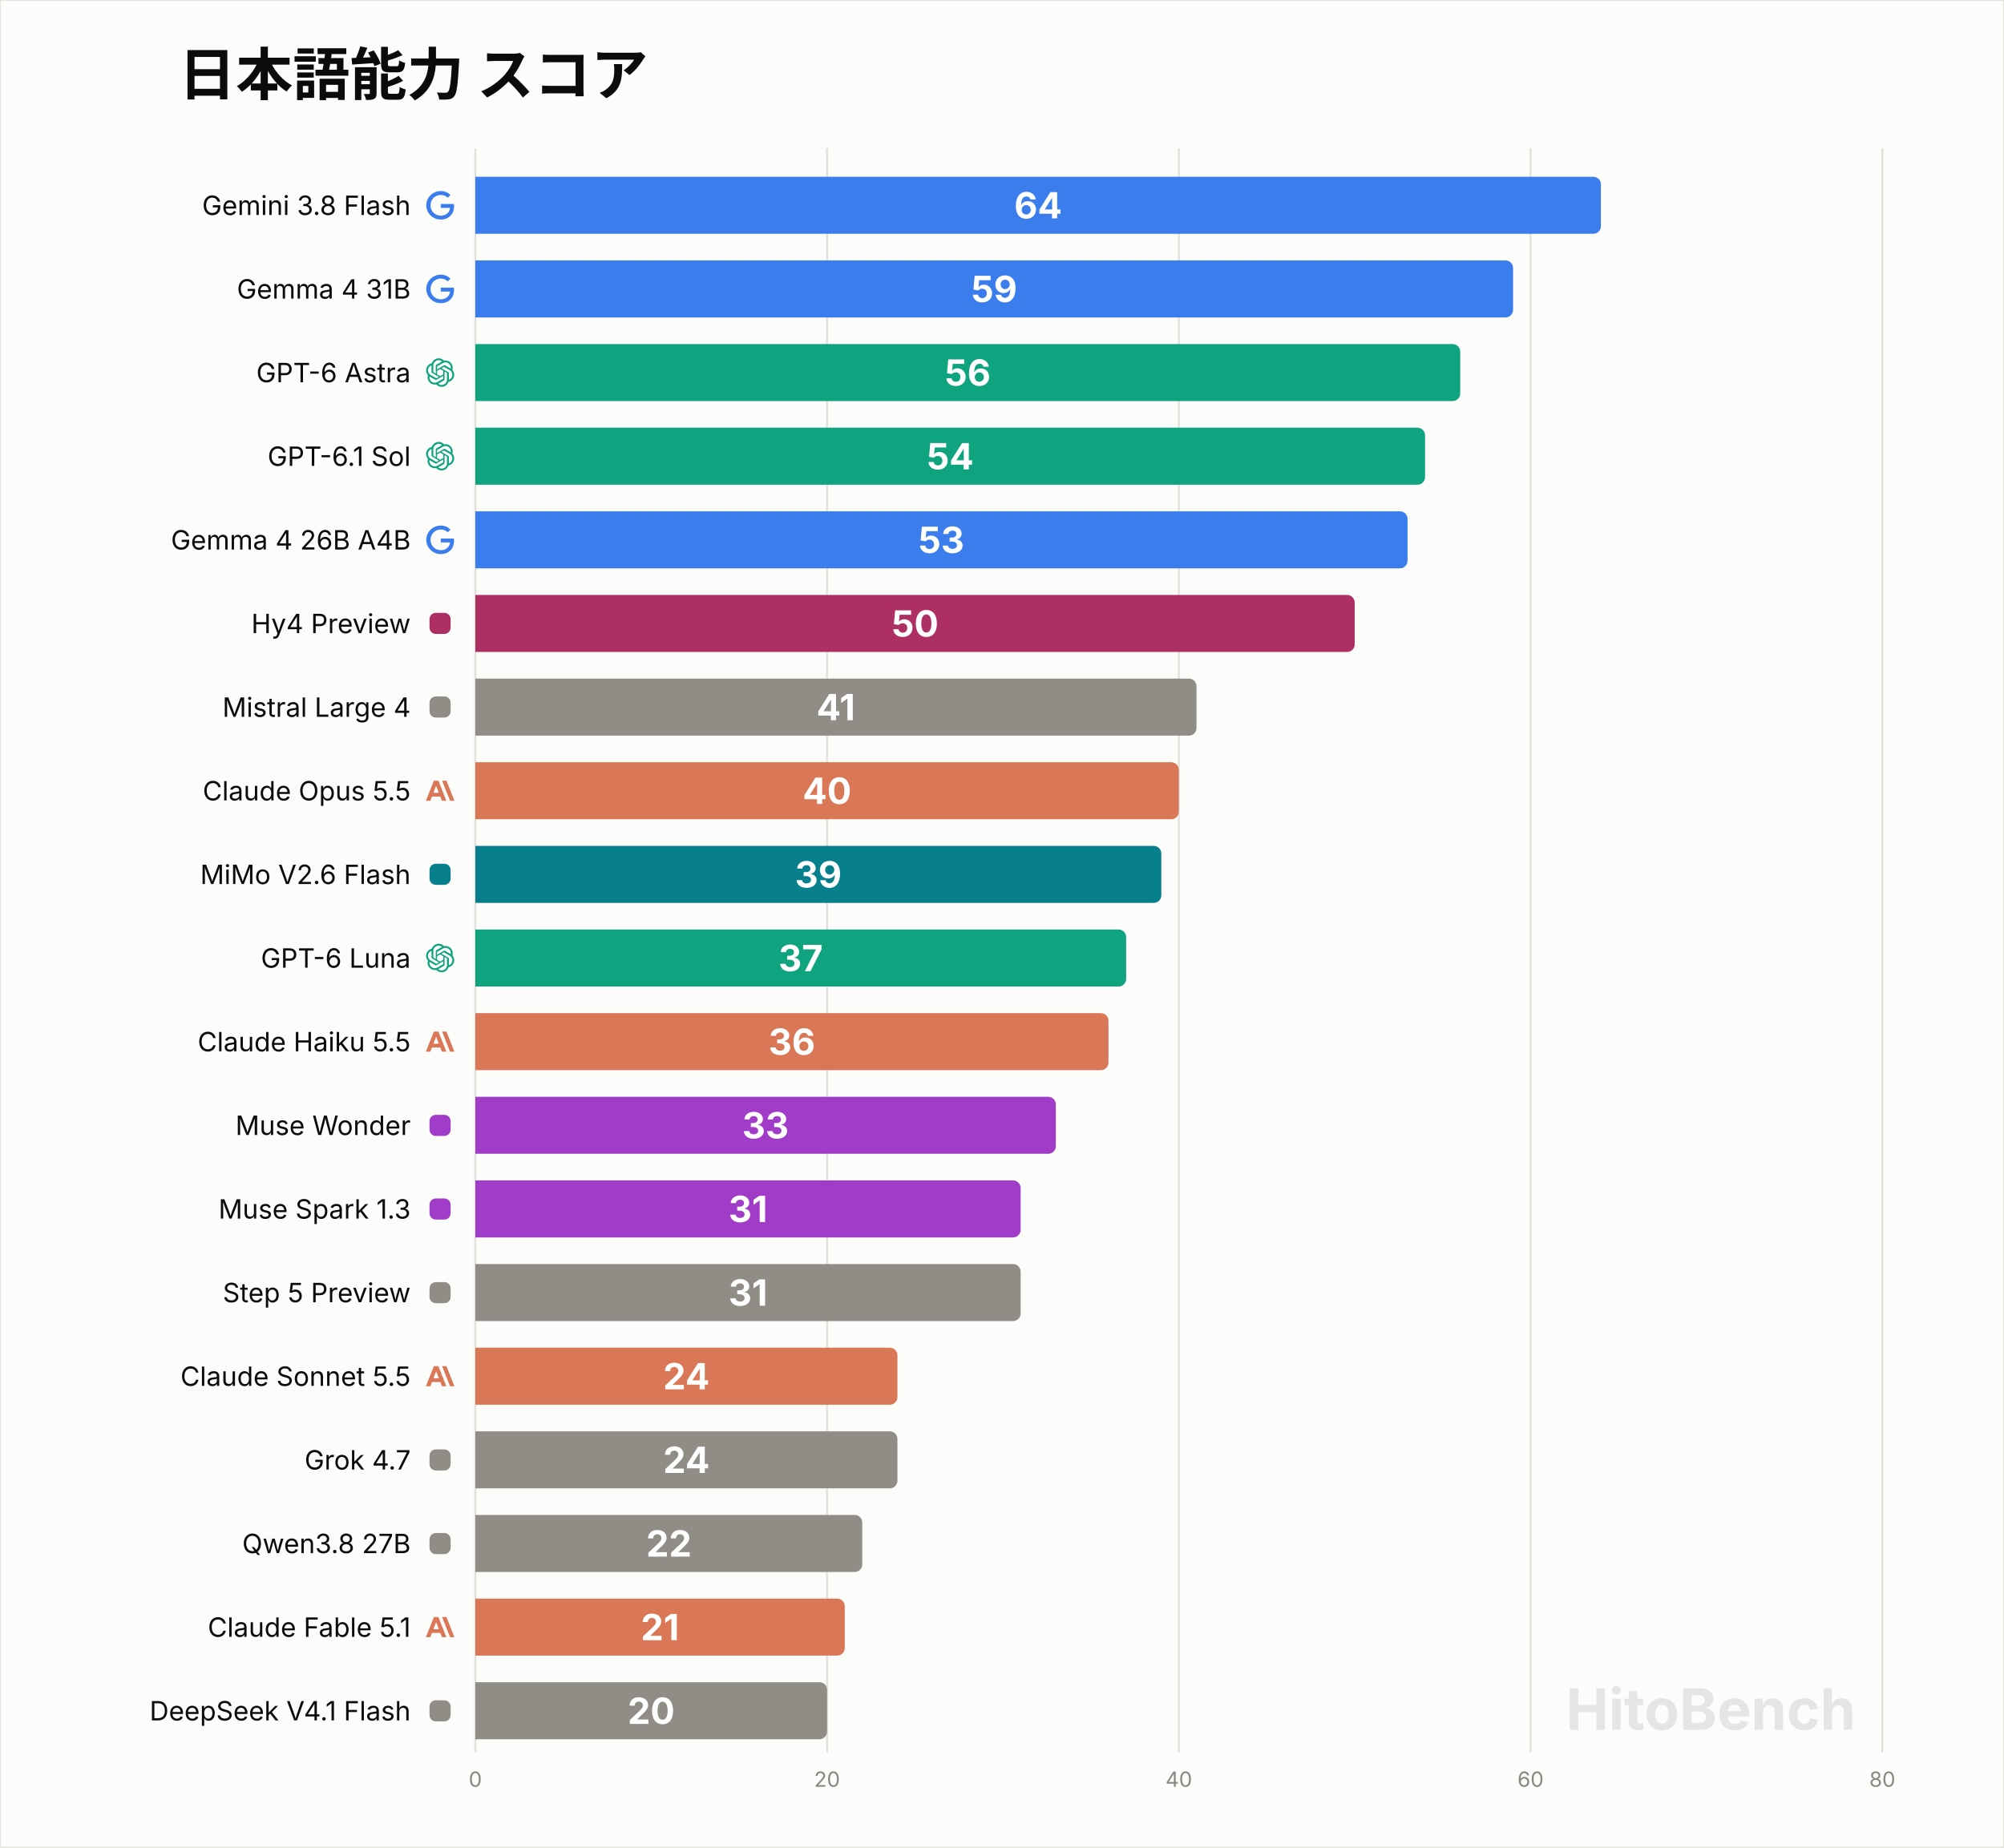
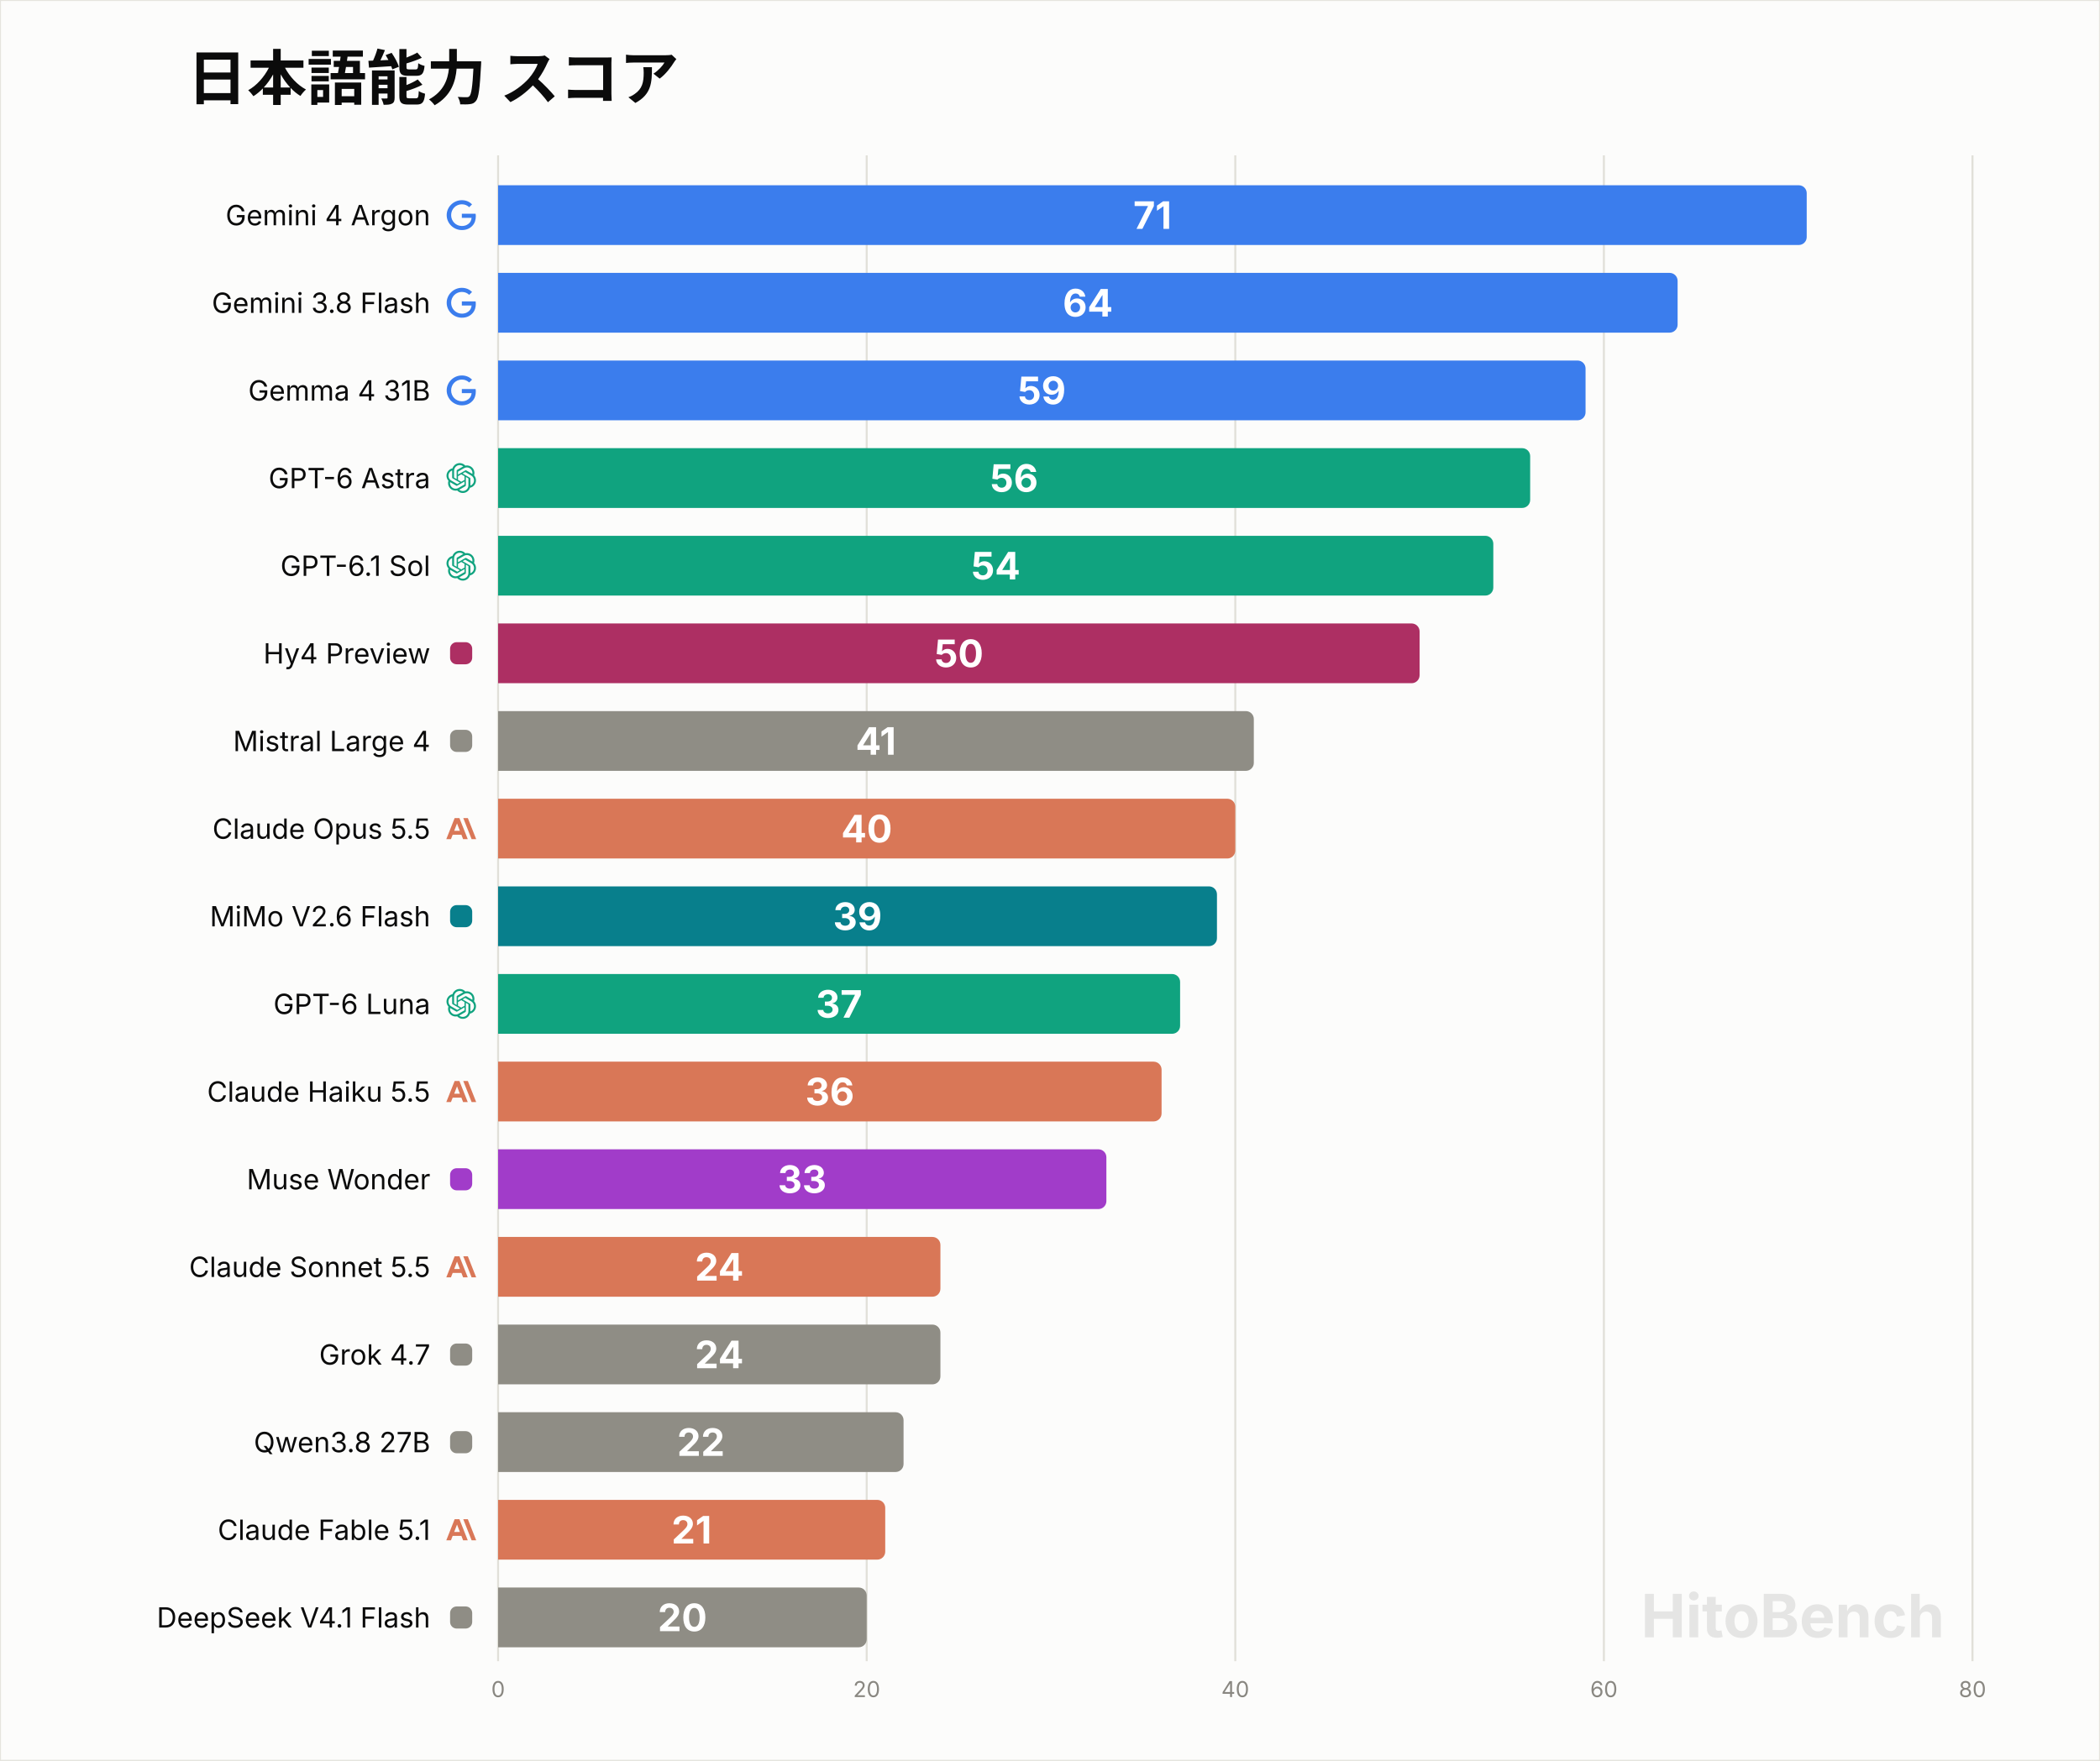
- <svg xmlns="http://www.w3.org/2000/svg" viewBox="0 0 1054 972" width="1054" height="972" font-family="system-ui, -apple-system, 'Segoe UI', 'Hiragino Kaku Gothic ProN', 'Noto Sans JP', sans-serif" role="img">
-   <rect x="0" y="0" width="1054" height="972" fill="#fcfcfb" stroke="#e5e4de" />
+ <svg xmlns="http://www.w3.org/2000/svg" viewBox="0 0 1054 884" width="1054" height="884" font-family="system-ui, -apple-system, 'Segoe UI', 'Hiragino Kaku Gothic ProN', 'Noto Sans JP', sans-serif" role="img">
+   <rect x="0" y="0" width="1054" height="884" fill="#fcfcfb" stroke="#e5e4de" />
  <text fill="#0b0b0b" font-size="30" font-weight="700" x="94" y="50">日本語能力 スコア</text>
  <g transform="translate(18 58)">
-     <line stroke="#e1e0d9" stroke-width="1" x1="232.0" y1="20" x2="232.0" y2="864" />
-     <line stroke="#e1e0d9" stroke-width="1" x1="417.0" y1="20" x2="417.0" y2="864" />
-     <line stroke="#e1e0d9" stroke-width="1" x1="602.0" y1="20" x2="602.0" y2="864" />
-     <line stroke="#e1e0d9" stroke-width="1" x1="787.0" y1="20" x2="787.0" y2="864" />
-     <line stroke="#e1e0d9" stroke-width="1" x1="972.0" y1="20" x2="972.0" y2="864" />
-     <text fill="#898781" font-size="11" x="232.0" y="882" text-anchor="middle">0</text>
-     <text fill="#898781" font-size="11" x="417.0" y="882" text-anchor="middle">20</text>
-     <text fill="#898781" font-size="11" x="602.0" y="882" text-anchor="middle">40</text>
-     <text fill="#898781" font-size="11" x="787.0" y="882" text-anchor="middle">60</text>
-     <text fill="#898781" font-size="11" x="972.0" y="882" text-anchor="middle">80</text>
-     <text fill="#0b0b0b" fill-opacity="0.09" font-size="30" font-weight="700" x="958.0" y="852.0" text-anchor="end">HitoBench</text>
+     <line stroke="#e1e0d9" stroke-width="1" x1="232.0" y1="20" x2="232.0" y2="776" />
+     <line stroke="#e1e0d9" stroke-width="1" x1="417.0" y1="20" x2="417.0" y2="776" />
+     <line stroke="#e1e0d9" stroke-width="1" x1="602.0" y1="20" x2="602.0" y2="776" />
+     <line stroke="#e1e0d9" stroke-width="1" x1="787.0" y1="20" x2="787.0" y2="776" />
+     <line stroke="#e1e0d9" stroke-width="1" x1="972.0" y1="20" x2="972.0" y2="776" />
+     <text fill="#898781" font-size="11" x="232.0" y="794" text-anchor="middle">0</text>
+     <text fill="#898781" font-size="11" x="417.0" y="794" text-anchor="middle">20</text>
+     <text fill="#898781" font-size="11" x="602.0" y="794" text-anchor="middle">40</text>
+     <text fill="#898781" font-size="11" x="787.0" y="794" text-anchor="middle">60</text>
+     <text fill="#898781" font-size="11" x="972.0" y="794" text-anchor="middle">80</text>
+     <text fill="#0b0b0b" fill-opacity="0.09" font-size="30" font-weight="700" x="958.0" y="764.0" text-anchor="end">HitoBench</text>
    <g>
      <path transform="translate(206.0 42.5) scale(0.625)" fill="#3b7ded" d="M12.48 10.92v3.28h7.84c-.24 1.84-.853 3.187-1.787 4.133-1.147 1.147-2.933 2.4-6.053 2.4-4.827 0-8.6-3.893-8.6-8.72s3.773-8.72 8.6-8.72c2.6 0 4.507 1.027 5.907 2.347l2.307-2.307C18.747 1.44 16.133 0 12.48 0 5.867 0 .307 5.387.307 12s5.56 12 12.173 12c3.573 0 6.267-1.173 8.373-3.36 2.16-2.16 2.84-5.213 2.84-7.667 0-.76-.053-1.467-.173-2.053H12.48z" />
-       <text fill="#0b0b0b" font-size="14" x="198" y="50" text-anchor="end" dominant-baseline="central">Gemini 3.8 Flash</text>
-       <path fill="#3b7ded" d="M232.0 35.0 H820.0 a4 4 0 0 1 4 4 V61.0 a4 4 0 0 1 -4 4 H232.0 Z" />
-       <text fill="#ffffff" font-size="19" font-weight="700" x="528.0" y="50" text-anchor="middle" dominant-baseline="central">64</text>
+       <text fill="#0b0b0b" font-size="14" x="198" y="50" text-anchor="end" dominant-baseline="central">Gemini 4 Argon</text>
+       <path fill="#3b7ded" d="M232.0 35.0 H884.8 a4 4 0 0 1 4 4 V61.0 a4 4 0 0 1 -4 4 H232.0 Z" />
+       <text fill="#ffffff" font-size="19" font-weight="700" x="560.4" y="50" text-anchor="middle" dominant-baseline="central">71</text>
    </g>
    <g>
      <path transform="translate(206.0 86.5) scale(0.625)" fill="#3b7ded" d="M12.48 10.92v3.28h7.84c-.24 1.84-.853 3.187-1.787 4.133-1.147 1.147-2.933 2.4-6.053 2.4-4.827 0-8.6-3.893-8.6-8.72s3.773-8.72 8.6-8.72c2.6 0 4.507 1.027 5.907 2.347l2.307-2.307C18.747 1.44 16.133 0 12.48 0 5.867 0 .307 5.387.307 12s5.56 12 12.173 12c3.573 0 6.267-1.173 8.373-3.36 2.16-2.16 2.84-5.213 2.84-7.667 0-.76-.053-1.467-.173-2.053H12.48z" />
-       <text fill="#0b0b0b" font-size="14" x="198" y="94" text-anchor="end" dominant-baseline="central">Gemma 4 31B</text>
-       <path fill="#3b7ded" d="M232.0 79.0 H773.8 a4 4 0 0 1 4 4 V105.0 a4 4 0 0 1 -4 4 H232.0 Z" />
-       <text fill="#ffffff" font-size="19" font-weight="700" x="504.9" y="94" text-anchor="middle" dominant-baseline="central">59</text>
+       <text fill="#0b0b0b" font-size="14" x="198" y="94" text-anchor="end" dominant-baseline="central">Gemini 3.8 Flash</text>
+       <path fill="#3b7ded" d="M232.0 79.0 H820.0 a4 4 0 0 1 4 4 V105.0 a4 4 0 0 1 -4 4 H232.0 Z" />
+       <text fill="#ffffff" font-size="19" font-weight="700" x="528.0" y="94" text-anchor="middle" dominant-baseline="central">64</text>
    </g>
    <g>
-       <path transform="translate(206.0 130.5) scale(0.625)" fill="#10a37f" d="M22.282 9.821a5.985 5.985 0 0 0-.516-4.911 6.046 6.046 0 0 0-6.51-2.9A6.065 6.065 0 0 0 4.981 4.182a5.985 5.985 0 0 0-3.998 2.9 6.046 6.046 0 0 0 .743 7.097 5.98 5.98 0 0 0 .511 4.911 6.051 6.051 0 0 0 6.515 2.9A5.985 5.985 0 0 0 13.26 24a6.056 6.056 0 0 0 5.772-4.206 5.989 5.989 0 0 0 3.998-2.9 6.056 6.056 0 0 0-.748-7.073zm-9.022 12.608a4.476 4.476 0 0 1-2.876-1.041l.142-.08 4.778-2.758a.795.795 0 0 0 .393-.681v-6.737l2.02 1.169a.071.071 0 0 1 .038.052v5.583a4.504 4.504 0 0 1-4.495 4.494zm-9.661-4.125a4.471 4.471 0 0 1-.535-3.014l.142.085 4.783 2.758a.771.771 0 0 0 .781 0l5.843-3.369v2.332a.08.08 0 0 1-.033.061L9.74 19.95a4.499 4.499 0 0 1-6.141-1.646zM2.341 7.896a4.485 4.485 0 0 1 2.365-1.973V11.6a.766.766 0 0 0 .388.676l5.814 3.354-2.02 1.169a.076.076 0 0 1-.071 0l-4.83-2.787A4.504 4.504 0 0 1 2.341 7.872zm16.596 3.856L13.104 8.364 15.119 7.2a.076.076 0 0 1 .071 0l4.83 2.791a4.494 4.494 0 0 1-.676 8.104v-5.677a.79.79 0 0 0-.407-.667zm2.011-3.023l-.142-.085-4.774-2.782a.776.776 0 0 0-.785 0L9.409 9.23V6.897a.066.066 0 0 1 .028-.061l4.83-2.787a4.499 4.499 0 0 1 6.68 4.66zM8.306 12.863l-2.02-1.164a.08.08 0 0 1-.038-.057V6.074a4.499 4.499 0 0 1 7.376-3.454l-.142.081L8.704 5.459a.795.795 0 0 0-.393.681zm1.098-2.365l2.602-1.5 2.607 1.5v2.999l-2.597 1.5-2.607-1.5Z" />
-       <text fill="#0b0b0b" font-size="14" x="198" y="138" text-anchor="end" dominant-baseline="central">GPT-6 Astra</text>
-       <path fill="#10a37f" d="M232.0 123.0 H746.0 a4 4 0 0 1 4 4 V149.0 a4 4 0 0 1 -4 4 H232.0 Z" />
-       <text fill="#ffffff" font-size="19" font-weight="700" x="491.0" y="138" text-anchor="middle" dominant-baseline="central">56</text>
+       <path transform="translate(206.0 130.5) scale(0.625)" fill="#3b7ded" d="M12.48 10.92v3.28h7.84c-.24 1.84-.853 3.187-1.787 4.133-1.147 1.147-2.933 2.4-6.053 2.4-4.827 0-8.6-3.893-8.6-8.72s3.773-8.72 8.6-8.72c2.6 0 4.507 1.027 5.907 2.347l2.307-2.307C18.747 1.44 16.133 0 12.48 0 5.867 0 .307 5.387.307 12s5.56 12 12.173 12c3.573 0 6.267-1.173 8.373-3.36 2.16-2.16 2.84-5.213 2.84-7.667 0-.76-.053-1.467-.173-2.053H12.48z" />
+       <text fill="#0b0b0b" font-size="14" x="198" y="138" text-anchor="end" dominant-baseline="central">Gemma 4 31B</text>
+       <path fill="#3b7ded" d="M232.0 123.0 H773.8 a4 4 0 0 1 4 4 V149.0 a4 4 0 0 1 -4 4 H232.0 Z" />
+       <text fill="#ffffff" font-size="19" font-weight="700" x="504.9" y="138" text-anchor="middle" dominant-baseline="central">59</text>
    </g>
    <g>
      <path transform="translate(206.0 174.5) scale(0.625)" fill="#10a37f" d="M22.282 9.821a5.985 5.985 0 0 0-.516-4.911 6.046 6.046 0 0 0-6.51-2.9A6.065 6.065 0 0 0 4.981 4.182a5.985 5.985 0 0 0-3.998 2.9 6.046 6.046 0 0 0 .743 7.097 5.98 5.98 0 0 0 .511 4.911 6.051 6.051 0 0 0 6.515 2.9A5.985 5.985 0 0 0 13.26 24a6.056 6.056 0 0 0 5.772-4.206 5.989 5.989 0 0 0 3.998-2.9 6.056 6.056 0 0 0-.748-7.073zm-9.022 12.608a4.476 4.476 0 0 1-2.876-1.041l.142-.08 4.778-2.758a.795.795 0 0 0 .393-.681v-6.737l2.02 1.169a.071.071 0 0 1 .038.052v5.583a4.504 4.504 0 0 1-4.495 4.494zm-9.661-4.125a4.471 4.471 0 0 1-.535-3.014l.142.085 4.783 2.758a.771.771 0 0 0 .781 0l5.843-3.369v2.332a.08.08 0 0 1-.033.061L9.74 19.95a4.499 4.499 0 0 1-6.141-1.646zM2.341 7.896a4.485 4.485 0 0 1 2.365-1.973V11.6a.766.766 0 0 0 .388.676l5.814 3.354-2.02 1.169a.076.076 0 0 1-.071 0l-4.83-2.787A4.504 4.504 0 0 1 2.341 7.872zm16.596 3.856L13.104 8.364 15.119 7.2a.076.076 0 0 1 .071 0l4.83 2.791a4.494 4.494 0 0 1-.676 8.104v-5.677a.79.79 0 0 0-.407-.667zm2.011-3.023l-.142-.085-4.774-2.782a.776.776 0 0 0-.785 0L9.409 9.23V6.897a.066.066 0 0 1 .028-.061l4.83-2.787a4.499 4.499 0 0 1 6.68 4.66zM8.306 12.863l-2.02-1.164a.08.08 0 0 1-.038-.057V6.074a4.499 4.499 0 0 1 7.376-3.454l-.142.081L8.704 5.459a.795.795 0 0 0-.393.681zm1.098-2.365l2.602-1.5 2.607 1.5v2.999l-2.597 1.5-2.607-1.5Z" />
-       <text fill="#0b0b0b" font-size="14" x="198" y="182" text-anchor="end" dominant-baseline="central">GPT-6.1 Sol</text>
-       <path fill="#10a37f" d="M232.0 167.0 H727.5 a4 4 0 0 1 4 4 V193.0 a4 4 0 0 1 -4 4 H232.0 Z" />
-       <text fill="#ffffff" font-size="19" font-weight="700" x="481.8" y="182" text-anchor="middle" dominant-baseline="central">54</text>
+       <text fill="#0b0b0b" font-size="14" x="198" y="182" text-anchor="end" dominant-baseline="central">GPT-6 Astra</text>
+       <path fill="#10a37f" d="M232.0 167.0 H746.0 a4 4 0 0 1 4 4 V193.0 a4 4 0 0 1 -4 4 H232.0 Z" />
+       <text fill="#ffffff" font-size="19" font-weight="700" x="491.0" y="182" text-anchor="middle" dominant-baseline="central">56</text>
    </g>
    <g>
-       <path transform="translate(206.0 218.5) scale(0.625)" fill="#3b7ded" d="M12.48 10.92v3.28h7.84c-.24 1.84-.853 3.187-1.787 4.133-1.147 1.147-2.933 2.4-6.053 2.4-4.827 0-8.6-3.893-8.6-8.72s3.773-8.72 8.6-8.72c2.6 0 4.507 1.027 5.907 2.347l2.307-2.307C18.747 1.44 16.133 0 12.48 0 5.867 0 .307 5.387.307 12s5.56 12 12.173 12c3.573 0 6.267-1.173 8.373-3.36 2.16-2.16 2.84-5.213 2.84-7.667 0-.76-.053-1.467-.173-2.053H12.48z" />
-       <text fill="#0b0b0b" font-size="14" x="198" y="226" text-anchor="end" dominant-baseline="central">Gemma 4 26B A4B</text>
-       <path fill="#3b7ded" d="M232.0 211.0 H718.3 a4 4 0 0 1 4 4 V237.0 a4 4 0 0 1 -4 4 H232.0 Z" />
-       <text fill="#ffffff" font-size="19" font-weight="700" x="477.1" y="226" text-anchor="middle" dominant-baseline="central">53</text>
+       <path transform="translate(206.0 218.5) scale(0.625)" fill="#10a37f" d="M22.282 9.821a5.985 5.985 0 0 0-.516-4.911 6.046 6.046 0 0 0-6.51-2.9A6.065 6.065 0 0 0 4.981 4.182a5.985 5.985 0 0 0-3.998 2.9 6.046 6.046 0 0 0 .743 7.097 5.98 5.98 0 0 0 .511 4.911 6.051 6.051 0 0 0 6.515 2.9A5.985 5.985 0 0 0 13.26 24a6.056 6.056 0 0 0 5.772-4.206 5.989 5.989 0 0 0 3.998-2.9 6.056 6.056 0 0 0-.748-7.073zm-9.022 12.608a4.476 4.476 0 0 1-2.876-1.041l.142-.08 4.778-2.758a.795.795 0 0 0 .393-.681v-6.737l2.02 1.169a.071.071 0 0 1 .038.052v5.583a4.504 4.504 0 0 1-4.495 4.494zm-9.661-4.125a4.471 4.471 0 0 1-.535-3.014l.142.085 4.783 2.758a.771.771 0 0 0 .781 0l5.843-3.369v2.332a.08.08 0 0 1-.033.061L9.74 19.95a4.499 4.499 0 0 1-6.141-1.646zM2.341 7.896a4.485 4.485 0 0 1 2.365-1.973V11.6a.766.766 0 0 0 .388.676l5.814 3.354-2.02 1.169a.076.076 0 0 1-.071 0l-4.83-2.787A4.504 4.504 0 0 1 2.341 7.872zm16.596 3.856L13.104 8.364 15.119 7.2a.076.076 0 0 1 .071 0l4.83 2.791a4.494 4.494 0 0 1-.676 8.104v-5.677a.79.79 0 0 0-.407-.667zm2.011-3.023l-.142-.085-4.774-2.782a.776.776 0 0 0-.785 0L9.409 9.23V6.897a.066.066 0 0 1 .028-.061l4.83-2.787a4.499 4.499 0 0 1 6.68 4.66zM8.306 12.863l-2.02-1.164a.08.08 0 0 1-.038-.057V6.074a4.499 4.499 0 0 1 7.376-3.454l-.142.081L8.704 5.459a.795.795 0 0 0-.393.681zm1.098-2.365l2.602-1.5 2.607 1.5v2.999l-2.597 1.5-2.607-1.5Z" />
+       <text fill="#0b0b0b" font-size="14" x="198" y="226" text-anchor="end" dominant-baseline="central">GPT-6.1 Sol</text>
+       <path fill="#10a37f" d="M232.0 211.0 H727.5 a4 4 0 0 1 4 4 V237.0 a4 4 0 0 1 -4 4 H232.0 Z" />
+       <text fill="#ffffff" font-size="19" font-weight="700" x="481.8" y="226" text-anchor="middle" dominant-baseline="central">54</text>
    </g>
    <g>
      <rect x="207.9" y="264.4" width="11.1" height="11.1" rx="3.3" fill="#ad2f63" />
      <text fill="#0b0b0b" font-size="14" x="198" y="270" text-anchor="end" dominant-baseline="central">Hy4 Preview</text>
      <path fill="#ad2f63" d="M232.0 255.0 H690.5 a4 4 0 0 1 4 4 V281.0 a4 4 0 0 1 -4 4 H232.0 Z" />
      <text fill="#ffffff" font-size="19" font-weight="700" x="463.3" y="270" text-anchor="middle" dominant-baseline="central">50</text>
    </g>
    <g>
      <rect x="207.9" y="308.4" width="11.1" height="11.1" rx="3.3" fill="#8f8d85" />
      <text fill="#0b0b0b" font-size="14" x="198" y="314" text-anchor="end" dominant-baseline="central">Mistral Large 4</text>
      <path fill="#8f8d85" d="M232.0 299.0 H607.3 a4 4 0 0 1 4 4 V325.0 a4 4 0 0 1 -4 4 H232.0 Z" />
      <text fill="#ffffff" font-size="19" font-weight="700" x="421.6" y="314" text-anchor="middle" dominant-baseline="central">41</text>
    </g>
    <g>
      <path transform="translate(206.0 350.5) scale(0.625)" fill="#d97757" d="M17.304 3.541h-3.672l6.696 16.918H24Zm-10.608 0L0 20.459h3.744l1.369-3.553h7.005l1.369 3.553h3.744L10.536 3.541Zm-.371 10.223 2.291-5.946 2.291 5.946Z" />
      <text fill="#0b0b0b" font-size="14" x="198" y="358" text-anchor="end" dominant-baseline="central">Claude Opus 5.5</text>
      <path fill="#d97757" d="M232.0 343.0 H598.0 a4 4 0 0 1 4 4 V369.0 a4 4 0 0 1 -4 4 H232.0 Z" />
      <text fill="#ffffff" font-size="19" font-weight="700" x="417.0" y="358" text-anchor="middle" dominant-baseline="central">40</text>
    </g>
    <g>
      <rect x="207.9" y="396.4" width="11.1" height="11.1" rx="3.3" fill="#087f8c" />
      <text fill="#0b0b0b" font-size="14" x="198" y="402" text-anchor="end" dominant-baseline="central">MiMo V2.6 Flash</text>
      <path fill="#087f8c" d="M232.0 387.0 H588.8 a4 4 0 0 1 4 4 V413.0 a4 4 0 0 1 -4 4 H232.0 Z" />
      <text fill="#ffffff" font-size="19" font-weight="700" x="412.4" y="402" text-anchor="middle" dominant-baseline="central">39</text>
    </g>
    <g>
      <path transform="translate(206.0 438.5) scale(0.625)" fill="#10a37f" d="M22.282 9.821a5.985 5.985 0 0 0-.516-4.911 6.046 6.046 0 0 0-6.51-2.9A6.065 6.065 0 0 0 4.981 4.182a5.985 5.985 0 0 0-3.998 2.9 6.046 6.046 0 0 0 .743 7.097 5.98 5.98 0 0 0 .511 4.911 6.051 6.051 0 0 0 6.515 2.9A5.985 5.985 0 0 0 13.26 24a6.056 6.056 0 0 0 5.772-4.206 5.989 5.989 0 0 0 3.998-2.9 6.056 6.056 0 0 0-.748-7.073zm-9.022 12.608a4.476 4.476 0 0 1-2.876-1.041l.142-.08 4.778-2.758a.795.795 0 0 0 .393-.681v-6.737l2.02 1.169a.071.071 0 0 1 .038.052v5.583a4.504 4.504 0 0 1-4.495 4.494zm-9.661-4.125a4.471 4.471 0 0 1-.535-3.014l.142.085 4.783 2.758a.771.771 0 0 0 .781 0l5.843-3.369v2.332a.08.08 0 0 1-.033.061L9.74 19.95a4.499 4.499 0 0 1-6.141-1.646zM2.341 7.896a4.485 4.485 0 0 1 2.365-1.973V11.6a.766.766 0 0 0 .388.676l5.814 3.354-2.02 1.169a.076.076 0 0 1-.071 0l-4.83-2.787A4.504 4.504 0 0 1 2.341 7.872zm16.596 3.856L13.104 8.364 15.119 7.2a.076.076 0 0 1 .071 0l4.83 2.791a4.494 4.494 0 0 1-.676 8.104v-5.677a.79.79 0 0 0-.407-.667zm2.011-3.023l-.142-.085-4.774-2.782a.776.776 0 0 0-.785 0L9.409 9.23V6.897a.066.066 0 0 1 .028-.061l4.83-2.787a4.499 4.499 0 0 1 6.68 4.66zM8.306 12.863l-2.02-1.164a.08.08 0 0 1-.038-.057V6.074a4.499 4.499 0 0 1 7.376-3.454l-.142.081L8.704 5.459a.795.795 0 0 0-.393.681zm1.098-2.365l2.602-1.5 2.607 1.5v2.999l-2.597 1.5-2.607-1.5Z" />
      <text fill="#0b0b0b" font-size="14" x="198" y="446" text-anchor="end" dominant-baseline="central">GPT-6 Luna</text>
      <path fill="#10a37f" d="M232.0 431.0 H570.3 a4 4 0 0 1 4 4 V457.0 a4 4 0 0 1 -4 4 H232.0 Z" />
      <text fill="#ffffff" font-size="19" font-weight="700" x="403.1" y="446" text-anchor="middle" dominant-baseline="central">37</text>
    </g>
    <g>
      <path transform="translate(206.0 482.5) scale(0.625)" fill="#d97757" d="M17.304 3.541h-3.672l6.696 16.918H24Zm-10.608 0L0 20.459h3.744l1.369-3.553h7.005l1.369 3.553h3.744L10.536 3.541Zm-.371 10.223 2.291-5.946 2.291 5.946Z" />
      <text fill="#0b0b0b" font-size="14" x="198" y="490" text-anchor="end" dominant-baseline="central">Claude Haiku 5.5</text>
      <path fill="#d97757" d="M232.0 475.0 H561.0 a4 4 0 0 1 4 4 V501.0 a4 4 0 0 1 -4 4 H232.0 Z" />
      <text fill="#ffffff" font-size="19" font-weight="700" x="398.5" y="490" text-anchor="middle" dominant-baseline="central">36</text>
    </g>
    <g>
      <rect x="207.9" y="528.5" width="11.1" height="11.1" rx="3.3" fill="#a13cc9" />
      <text fill="#0b0b0b" font-size="14" x="198" y="534" text-anchor="end" dominant-baseline="central">Muse Wonder</text>
      <path fill="#a13cc9" d="M232.0 519.0 H533.3 a4 4 0 0 1 4 4 V545.0 a4 4 0 0 1 -4 4 H232.0 Z" />
      <text fill="#ffffff" font-size="19" font-weight="700" x="384.6" y="534" text-anchor="middle" dominant-baseline="central">33</text>
    </g>
    <g>
-       <rect x="207.9" y="572.5" width="11.1" height="11.1" rx="3.3" fill="#a13cc9" />
-       <text fill="#0b0b0b" font-size="14" x="198" y="578" text-anchor="end" dominant-baseline="central">Muse Spark 1.3</text>
-       <path fill="#a13cc9" d="M232.0 563.0 H514.8 a4 4 0 0 1 4 4 V589.0 a4 4 0 0 1 -4 4 H232.0 Z" />
-       <text fill="#ffffff" font-size="19" font-weight="700" x="375.4" y="578" text-anchor="middle" dominant-baseline="central">31</text>
+       <path transform="translate(206.0 570.5) scale(0.625)" fill="#d97757" d="M17.304 3.541h-3.672l6.696 16.918H24Zm-10.608 0L0 20.459h3.744l1.369-3.553h7.005l1.369 3.553h3.744L10.536 3.541Zm-.371 10.223 2.291-5.946 2.291 5.946Z" />
+       <text fill="#0b0b0b" font-size="14" x="198" y="578" text-anchor="end" dominant-baseline="central">Claude Sonnet 5.5</text>
+       <path fill="#d97757" d="M232.0 563.0 H450.0 a4 4 0 0 1 4 4 V589.0 a4 4 0 0 1 -4 4 H232.0 Z" />
+       <text fill="#ffffff" font-size="19" font-weight="700" x="343.0" y="578" text-anchor="middle" dominant-baseline="central">24</text>
    </g>
    <g>
      <rect x="207.9" y="616.5" width="11.1" height="11.1" rx="3.3" fill="#8f8d85" />
-       <text fill="#0b0b0b" font-size="14" x="198" y="622" text-anchor="end" dominant-baseline="central">Step 5 Preview</text>
-       <path fill="#8f8d85" d="M232.0 607.0 H514.8 a4 4 0 0 1 4 4 V633.0 a4 4 0 0 1 -4 4 H232.0 Z" />
-       <text fill="#ffffff" font-size="19" font-weight="700" x="375.4" y="622" text-anchor="middle" dominant-baseline="central">31</text>
+       <text fill="#0b0b0b" font-size="14" x="198" y="622" text-anchor="end" dominant-baseline="central">Grok 4.7</text>
+       <path fill="#8f8d85" d="M232.0 607.0 H450.0 a4 4 0 0 1 4 4 V633.0 a4 4 0 0 1 -4 4 H232.0 Z" />
+       <text fill="#ffffff" font-size="19" font-weight="700" x="343.0" y="622" text-anchor="middle" dominant-baseline="central">24</text>
    </g>
    <g>
-       <path transform="translate(206.0 658.5) scale(0.625)" fill="#d97757" d="M17.304 3.541h-3.672l6.696 16.918H24Zm-10.608 0L0 20.459h3.744l1.369-3.553h7.005l1.369 3.553h3.744L10.536 3.541Zm-.371 10.223 2.291-5.946 2.291 5.946Z" />
-       <text fill="#0b0b0b" font-size="14" x="198" y="666" text-anchor="end" dominant-baseline="central">Claude Sonnet 5.5</text>
-       <path fill="#d97757" d="M232.0 651.0 H450.0 a4 4 0 0 1 4 4 V677.0 a4 4 0 0 1 -4 4 H232.0 Z" />
-       <text fill="#ffffff" font-size="19" font-weight="700" x="343.0" y="666" text-anchor="middle" dominant-baseline="central">24</text>
+       <rect x="207.9" y="660.5" width="11.1" height="11.1" rx="3.3" fill="#8f8d85" />
+       <text fill="#0b0b0b" font-size="14" x="198" y="666" text-anchor="end" dominant-baseline="central">Qwen3.8 27B</text>
+       <path fill="#8f8d85" d="M232.0 651.0 H431.5 a4 4 0 0 1 4 4 V677.0 a4 4 0 0 1 -4 4 H232.0 Z" />
+       <text fill="#ffffff" font-size="19" font-weight="700" x="333.8" y="666" text-anchor="middle" dominant-baseline="central">22</text>
    </g>
    <g>
-       <rect x="207.9" y="704.5" width="11.1" height="11.1" rx="3.3" fill="#8f8d85" />
-       <text fill="#0b0b0b" font-size="14" x="198" y="710" text-anchor="end" dominant-baseline="central">Grok 4.7</text>
-       <path fill="#8f8d85" d="M232.0 695.0 H450.0 a4 4 0 0 1 4 4 V721.0 a4 4 0 0 1 -4 4 H232.0 Z" />
-       <text fill="#ffffff" font-size="19" font-weight="700" x="343.0" y="710" text-anchor="middle" dominant-baseline="central">24</text>
+       <path transform="translate(206.0 702.5) scale(0.625)" fill="#d97757" d="M17.304 3.541h-3.672l6.696 16.918H24Zm-10.608 0L0 20.459h3.744l1.369-3.553h7.005l1.369 3.553h3.744L10.536 3.541Zm-.371 10.223 2.291-5.946 2.291 5.946Z" />
+       <text fill="#0b0b0b" font-size="14" x="198" y="710" text-anchor="end" dominant-baseline="central">Claude Fable 5.1</text>
+       <path fill="#d97757" d="M232.0 695.0 H422.3 a4 4 0 0 1 4 4 V721.0 a4 4 0 0 1 -4 4 H232.0 Z" />
+       <text fill="#ffffff" font-size="19" font-weight="700" x="329.1" y="710" text-anchor="middle" dominant-baseline="central">21</text>
    </g>
    <g>
      <rect x="207.9" y="748.5" width="11.1" height="11.1" rx="3.3" fill="#8f8d85" />
-       <text fill="#0b0b0b" font-size="14" x="198" y="754" text-anchor="end" dominant-baseline="central">Qwen3.8 27B</text>
-       <path fill="#8f8d85" d="M232.0 739.0 H431.5 a4 4 0 0 1 4 4 V765.0 a4 4 0 0 1 -4 4 H232.0 Z" />
-       <text fill="#ffffff" font-size="19" font-weight="700" x="333.8" y="754" text-anchor="middle" dominant-baseline="central">22</text>
-     </g>
-     <g>
-       <path transform="translate(206.0 790.5) scale(0.625)" fill="#d97757" d="M17.304 3.541h-3.672l6.696 16.918H24Zm-10.608 0L0 20.459h3.744l1.369-3.553h7.005l1.369 3.553h3.744L10.536 3.541Zm-.371 10.223 2.291-5.946 2.291 5.946Z" />
-       <text fill="#0b0b0b" font-size="14" x="198" y="798" text-anchor="end" dominant-baseline="central">Claude Fable 5.1</text>
-       <path fill="#d97757" d="M232.0 783.0 H422.3 a4 4 0 0 1 4 4 V809.0 a4 4 0 0 1 -4 4 H232.0 Z" />
-       <text fill="#ffffff" font-size="19" font-weight="700" x="329.1" y="798" text-anchor="middle" dominant-baseline="central">21</text>
-     </g>
-     <g>
-       <rect x="207.9" y="836.5" width="11.1" height="11.1" rx="3.3" fill="#8f8d85" />
-       <text fill="#0b0b0b" font-size="14" x="198" y="842" text-anchor="end" dominant-baseline="central">DeepSeek V4.1 Flash</text>
-       <path fill="#8f8d85" d="M232.0 827.0 H413.0 a4 4 0 0 1 4 4 V853.0 a4 4 0 0 1 -4 4 H232.0 Z" />
-       <text fill="#ffffff" font-size="19" font-weight="700" x="324.5" y="842" text-anchor="middle" dominant-baseline="central">20</text>
+       <text fill="#0b0b0b" font-size="14" x="198" y="754" text-anchor="end" dominant-baseline="central">DeepSeek V4.1 Flash</text>
+       <path fill="#8f8d85" d="M232.0 739.0 H413.0 a4 4 0 0 1 4 4 V765.0 a4 4 0 0 1 -4 4 H232.0 Z" />
+       <text fill="#ffffff" font-size="19" font-weight="700" x="324.5" y="754" text-anchor="middle" dominant-baseline="central">20</text>
    </g>
  </g>
</svg>
